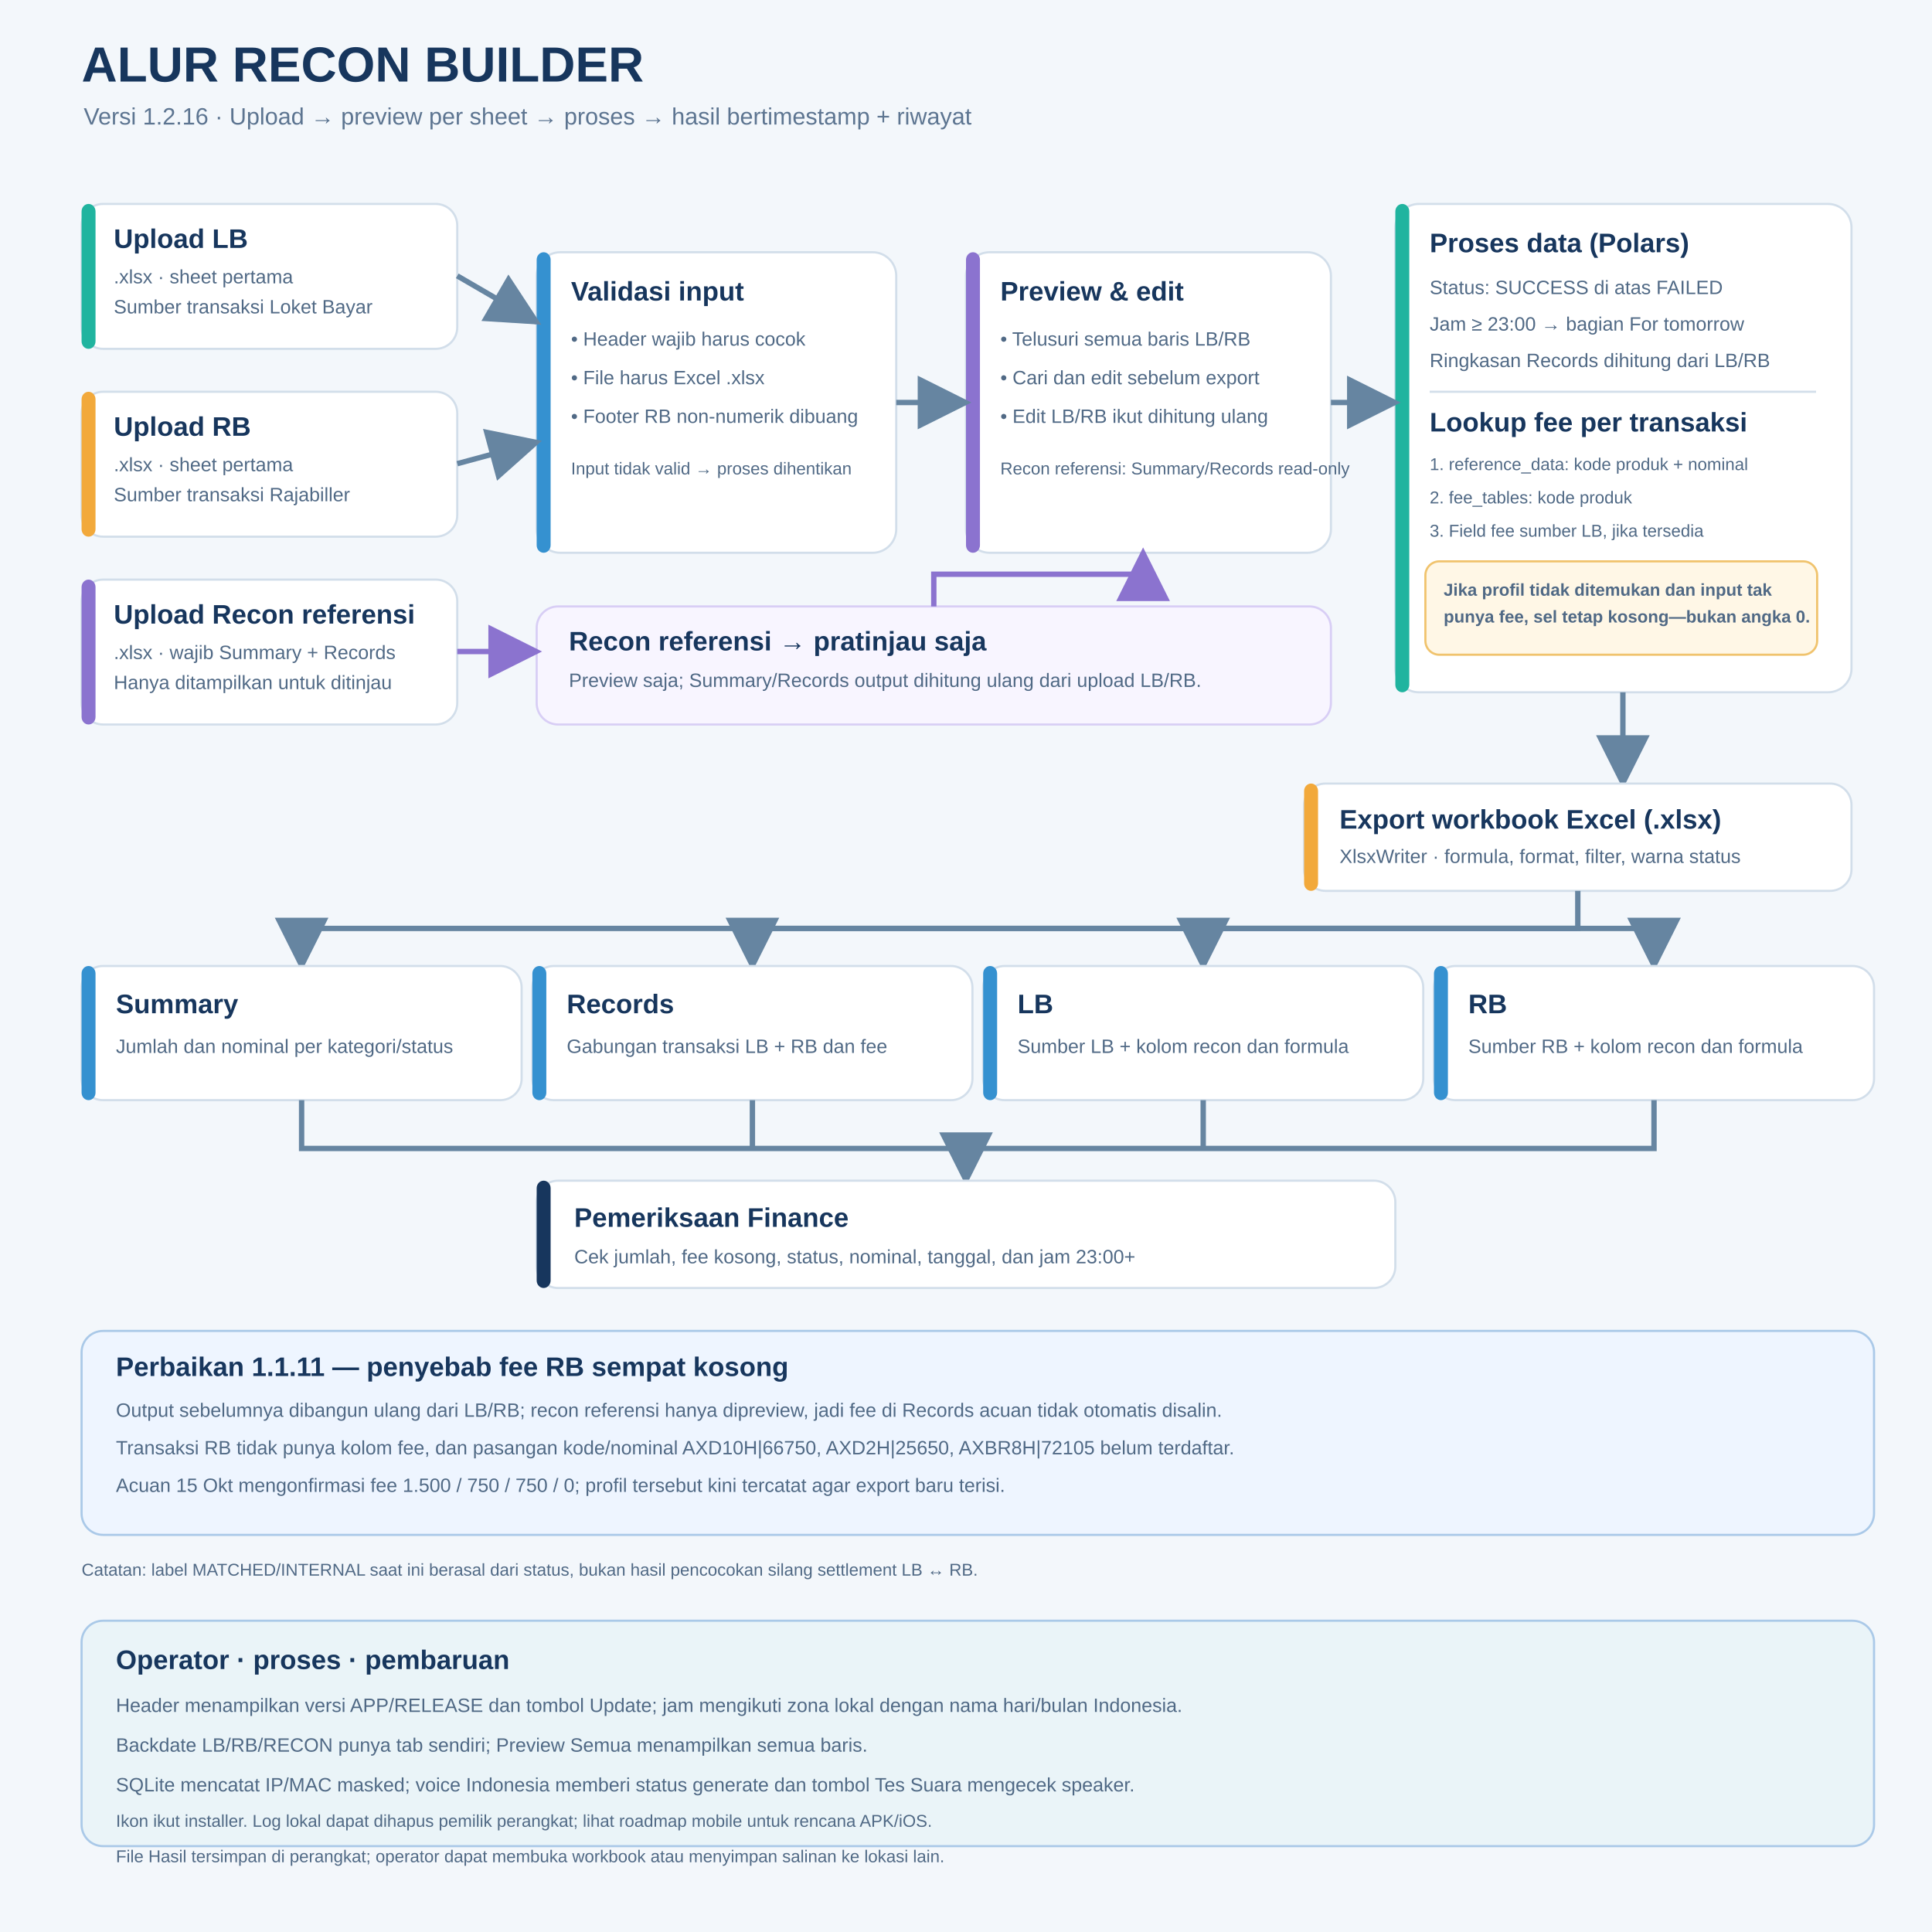
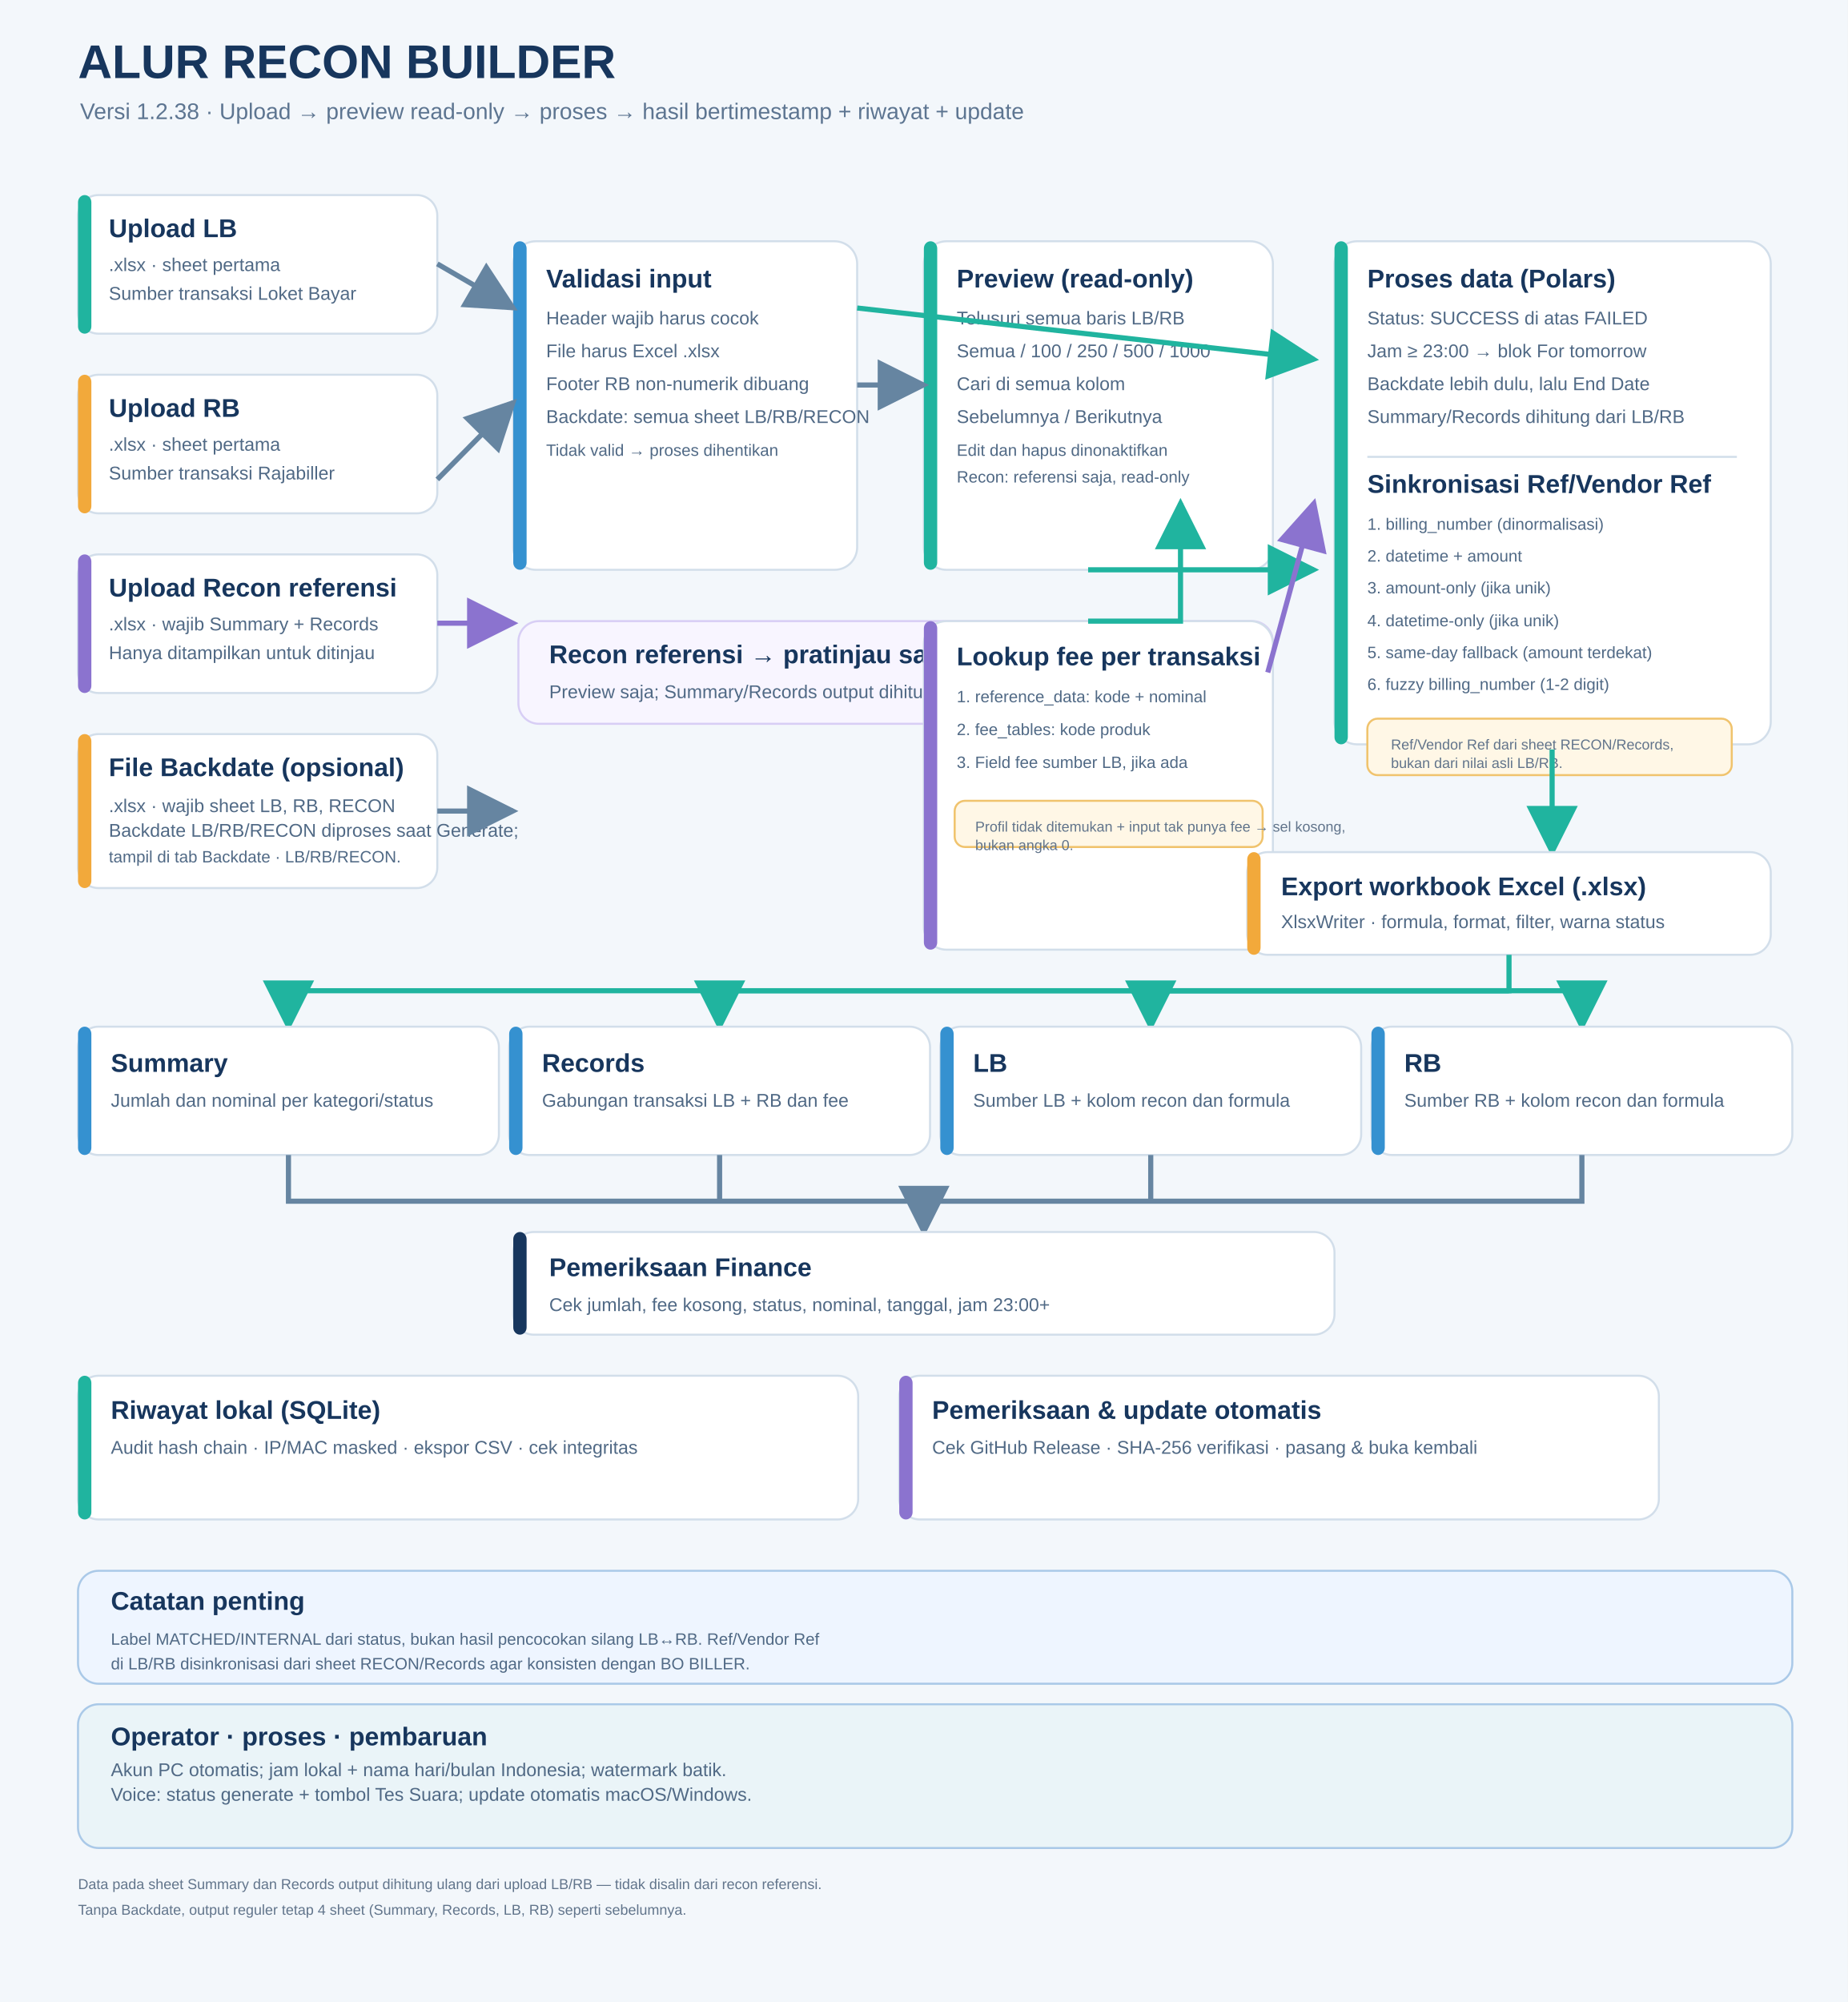
- <svg xmlns="http://www.w3.org/2000/svg" width="1800" height="1800" viewBox="0 0 1800 1800">
+ <svg xmlns="http://www.w3.org/2000/svg" width="1800" height="1950" viewBox="0 0 1800 1950">
  <defs>
    <marker id="arrow" markerWidth="12" markerHeight="12" refX="10" refY="6" orient="auto">
      <path d="M1 1 L11 6 L1 11 Z" fill="#6685a1" />
    </marker>
    <marker id="arrow-purple" markerWidth="12" markerHeight="12" refX="10" refY="6" orient="auto">
      <path d="M1 1 L11 6 L1 11 Z" fill="#8b73cf" />
+     </marker>
+     <marker id="arrow-teal" markerWidth="12" markerHeight="12" refX="10" refY="6" orient="auto">
+       <path d="M1 1 L11 6 L1 11 Z" fill="#20b49f" />
    </marker>
    <style>
      text { font-family: Arial, Helvetica, sans-serif; fill: #17365d; }
      .title { font-size: 46px; font-weight: 700; }
      .subtitle { font-size: 22px; fill: #5d7591; }
      .heading { font-size: 25px; font-weight: 700; }
      .body { font-size: 18px; fill: #506985; }
      .small { font-size: 16px; fill: #506985; }
+       .tiny { font-size: 14px; fill: #61748B; }
      .card { fill: #ffffff; stroke: #d2deea; stroke-width: 2; }
      .connector { fill: none; stroke: #6685a1; stroke-width: 5; marker-end: url(#arrow); }
      .reference { fill: none; stroke: #8b73cf; stroke-width: 5; marker-end: url(#arrow-purple); }
+       .teal-connector { fill: none; stroke: #20b49f; stroke-width: 5; marker-end: url(#arrow-teal); }
    </style>
  </defs>
-   <rect width="1800" height="1800" fill="#f3f7fb" />
+   <rect width="1800" height="1950" fill="#f3f7fb" />
  <text x="76" y="76" class="title">ALUR RECON BUILDER</text>
-   <text x="78" y="116" class="subtitle">Versi 1.2.16 · Upload → preview per sheet → proses → hasil bertimestamp + riwayat</text>
+   <text x="78" y="116" class="subtitle">Versi 1.2.38 · Upload → preview read-only → proses → hasil bertimestamp + riwayat + update</text>
  <rect x="76" y="190" width="350" height="135" rx="20" class="card" />
  <rect x="76" y="190" width="13" height="135" rx="7" fill="#20b49f" />
  <text x="106" y="231" class="heading">Upload LB</text>
  <text x="106" y="264" class="body">.xlsx · sheet pertama</text>
  <text x="106" y="292" class="body">Sumber transaksi Loket Bayar</text>
  <rect x="76" y="365" width="350" height="135" rx="20" class="card" />
  <rect x="76" y="365" width="13" height="135" rx="7" fill="#f2a93b" />
  <text x="106" y="406" class="heading">Upload RB</text>
  <text x="106" y="439" class="body">.xlsx · sheet pertama</text>
  <text x="106" y="467" class="body">Sumber transaksi Rajabiller</text>
  <rect x="76" y="540" width="350" height="135" rx="20" class="card" />
  <rect x="76" y="540" width="13" height="135" rx="7" fill="#8b73cf" />
  <text x="106" y="581" class="heading">Upload Recon referensi</text>
  <text x="106" y="614" class="body">.xlsx · wajib Summary + Records</text>
  <text x="106" y="642" class="body">Hanya ditampilkan untuk ditinjau</text>
-   <rect x="500" y="235" width="335" height="280" rx="22" class="card" />
-   <rect x="500" y="235" width="13" height="280" rx="7" fill="#3591d0" />
+   <rect x="76" y="715" width="350" height="150" rx="20" class="card" />
+   <rect x="76" y="715" width="13" height="150" rx="7" fill="#f2a93b" />
+   <text x="106" y="756" class="heading">File Backdate (opsional)</text>
+   <text x="106" y="791" class="body">.xlsx · wajib sheet LB, RB, RECON</text>
+   <text x="106" y="815" class="body">Backdate LB/RB/RECON diproses saat Generate;</text>
+   <text x="106" y="840" class="small">tampil di tab Backdate · LB/RB/RECON.</text>
+   <rect x="500" y="235" width="335" height="320" rx="22" class="card" />
+   <rect x="500" y="235" width="13" height="320" rx="7" fill="#3591d0" />
  <text x="532" y="280" class="heading">Validasi input</text>
-   <text x="532" y="322" class="body">• Header wajib harus cocok</text>
-   <text x="532" y="358" class="body">• File harus Excel .xlsx</text>
-   <text x="532" y="394" class="body">• Footer RB non-numerik dibuang</text>
-   <text x="532" y="442" class="small">Input tidak valid → proses dihentikan</text>
-   <rect x="900" y="235" width="340" height="280" rx="22" class="card" />
-   <rect x="900" y="235" width="13" height="280" rx="7" fill="#8b73cf" />
-   <text x="932" y="280" class="heading">Preview &amp; edit</text>
-   <text x="932" y="322" class="body">• Telusuri semua baris LB/RB</text>
-   <text x="932" y="358" class="body">• Cari dan edit sebelum export</text>
-   <text x="932" y="394" class="body">• Edit LB/RB ikut dihitung ulang</text>
-   <text x="932" y="442" class="small">Recon referensi: Summary/Records read-only</text>
-   <rect x="1300" y="190" width="425" height="455" rx="22" class="card" />
-   <rect x="1300" y="190" width="13" height="455" rx="7" fill="#20b49f" />
-   <text x="1332" y="235" class="heading">Proses data (Polars)</text>
-   <text x="1332" y="274" class="body">Status: SUCCESS di atas FAILED</text>
-   <text x="1332" y="308" class="body">Jam ≥ 23:00 → bagian For tomorrow</text>
-   <text x="1332" y="342" class="body">Ringkasan Records dihitung dari LB/RB</text>
-   <line x1="1332" y1="365" x2="1692" y2="365" stroke="#d2deea" stroke-width="2" />
-   <text x="1332" y="402" class="heading">Lookup fee per transaksi</text>
-   <text x="1332" y="438" class="small">1. reference_data: kode produk + nominal</text>
-   <text x="1332" y="469" class="small">2. fee_tables: kode produk</text>
-   <text x="1332" y="500" class="small">3. Field fee sumber LB, jika tersedia</text>
-   <rect x="1328" y="523" width="365" height="87" rx="13" fill="#fff7e6" stroke="#f0c36d" stroke-width="2" />
-   <text x="1345" y="555" class="small" font-weight="700">Jika profil tidak ditemukan dan input tak</text>
-   <text x="1345" y="580" class="small" font-weight="700">punya fee, sel tetap kosong—bukan angka 0.</text>
-   <rect x="500" y="565" width="740" height="110" rx="20" fill="#f8f5ff" stroke="#d8cef5" stroke-width="2" />
-   <text x="530" y="606" class="heading">Recon referensi → pratinjau saja</text>
-   <text x="530" y="640" class="body">Preview saja; Summary/Records output dihitung ulang dari upload LB/RB.</text>
+   <text x="532" y="316" class="body">Header wajib harus cocok</text>
+   <text x="532" y="348" class="body">File harus Excel .xlsx</text>
+   <text x="532" y="380" class="body">Footer RB non-numerik dibuang</text>
+   <text x="532" y="412" class="body">Backdate: semua sheet LB/RB/RECON</text>
+   <text x="532" y="444" class="small">Tidak valid → proses dihentikan</text>
+   <rect x="900" y="235" width="340" height="320" rx="22" class="card" />
+   <rect x="900" y="235" width="13" height="320" rx="7" fill="#20b49f" />
+   <text x="932" y="280" class="heading">Preview (read-only)</text>
+   <text x="932" y="316" class="body">Telusuri semua baris LB/RB</text>
+   <text x="932" y="348" class="body">Semua / 100 / 250 / 500 / 1000</text>
+   <text x="932" y="380" class="body">Cari di semua kolom</text>
+   <text x="932" y="412" class="body">Sebelumnya / Berikutnya</text>
+   <text x="932" y="444" class="small">Edit dan hapus dinonaktifkan</text>
+   <text x="932" y="470" class="small">Recon: referensi saja, read-only</text>
+   <rect x="505" y="605" width="735" height="100" rx="20" fill="#f8f5ff" stroke="#d8cef5" stroke-width="2" />
+   <text x="535" y="646" class="heading">Recon referensi → pratinjau saja</text>
+   <text x="535" y="680" class="body">Preview saja; Summary/Records output dihitung ulang dari upload LB/RB.</text>
  <path d="M426 257 L500 300" class="connector" />
-   <path d="M426 432 L500 412" class="connector" />
+   <path d="M426 467 L500 392" class="connector" />
+   <path d="M426 607 L500 607" class="reference" />
+   <path d="M426 790 L500 790" class="connector" />
  <path d="M835 375 L900 375" class="connector" />
-   <path d="M1240 375 L1300 375" class="connector" />
-   <path d="M426 607 L500 607" class="reference" />
-   <path d="M870 565 L870 535 L1065 535 L1065 515" class="reference" />
-   <path d="M1512 645 L1512 730" class="connector" />
-   <rect x="1215" y="730" width="510" height="100" rx="20" class="card" />
-   <rect x="1215" y="730" width="13" height="100" rx="7" fill="#f2a93b" />
-   <text x="1248" y="772" class="heading">Export workbook Excel (.xlsx)</text>
-   <text x="1248" y="804" class="body">XlsxWriter · formula, format, filter, warna status</text>
-   <path d="M1470 830 L1470 865 L281 865 L281 900" class="connector" />
-   <path d="M1470 865 L701 865 L701 900" class="connector" />
-   <path d="M1470 865 L1121 865 L1121 900" class="connector" />
-   <path d="M1470 865 L1541 865 L1541 900" class="connector" />
-   <rect x="76" y="900" width="410" height="125" rx="20" class="card" />
-   <rect x="76" y="900" width="13" height="125" rx="7" fill="#3591d0" />
-   <text x="108" y="944" class="heading">Summary</text>
-   <text x="108" y="981" class="body">Jumlah dan nominal per kategori/status</text>
-   <rect x="496" y="900" width="410" height="125" rx="20" class="card" />
-   <rect x="496" y="900" width="13" height="125" rx="7" fill="#3591d0" />
-   <text x="528" y="944" class="heading">Records</text>
-   <text x="528" y="981" class="body">Gabungan transaksi LB + RB dan fee</text>
-   <rect x="916" y="900" width="410" height="125" rx="20" class="card" />
-   <rect x="916" y="900" width="13" height="125" rx="7" fill="#3591d0" />
-   <text x="948" y="944" class="heading">LB</text>
-   <text x="948" y="981" class="body">Sumber LB + kolom recon dan formula</text>
-   <rect x="1336" y="900" width="410" height="125" rx="20" class="card" />
-   <rect x="1336" y="900" width="13" height="125" rx="7" fill="#3591d0" />
-   <text x="1368" y="944" class="heading">RB</text>
-   <text x="1368" y="981" class="body">Sumber RB + kolom recon dan formula</text>
-   <path d="M281 1025 L281 1070 L900 1070 L900 1100" class="connector" />
-   <path d="M701 1025 L701 1070" fill="none" stroke="#6685a1" stroke-width="5" />
-   <path d="M1121 1025 L1121 1070" fill="none" stroke="#6685a1" stroke-width="5" />
-   <path d="M1541 1025 L1541 1070 L900 1070" fill="none" stroke="#6685a1" stroke-width="5" />
-   <rect x="500" y="1100" width="800" height="100" rx="20" class="card" />
-   <rect x="500" y="1100" width="13" height="100" rx="7" fill="#17365d" />
-   <text x="535" y="1143" class="heading">Pemeriksaan Finance</text>
-   <text x="535" y="1177" class="body">Cek jumlah, fee kosong, status, nominal, tanggal, dan jam 23:00+</text>
-   <rect x="76" y="1240" width="1670" height="190" rx="20" fill="#eef5ff" stroke="#aac9e8" stroke-width="2" />
-   <text x="108" y="1282" class="heading">Perbaikan 1.1.11 — penyebab fee RB sempat kosong</text>
-   <text x="108" y="1320" class="body">Output sebelumnya dibangun ulang dari LB/RB; recon referensi hanya dipreview, jadi fee di Records acuan tidak otomatis disalin.</text>
-   <text x="108" y="1355" class="body">Transaksi RB tidak punya kolom fee, dan pasangan kode/nominal AXD10H|66750, AXD2H|25650, AXBR8H|72105 belum terdaftar.</text>
-   <text x="108" y="1390" class="body">Acuan 15 Okt mengonfirmasi fee 1.500 / 750 / 750 / 0; profil tersebut kini tercatat agar export baru terisi.</text>
-   <text x="76" y="1468" class="small">Catatan: label MATCHED/INTERNAL saat ini berasal dari status, bukan hasil pencocokan silang settlement LB ↔ RB.</text>
-   <rect x="76" y="1510" width="1670" height="210" rx="20" fill="#eaf4f8" stroke="#aac9e8" stroke-width="2" />
-   <text x="108" y="1555" class="heading">Operator · proses · pembaruan</text>
-   <text x="108" y="1595" class="body">Header menampilkan versi APP/RELEASE dan tombol Update; jam mengikuti zona lokal dengan nama hari/bulan Indonesia.</text>
-   <text x="108" y="1632" class="body">Backdate LB/RB/RECON punya tab sendiri; Preview Semua menampilkan semua baris.</text>
-   <text x="108" y="1669" class="body">SQLite mencatat IP/MAC masked; voice Indonesia memberi status generate dan tombol Tes Suara mengecek speaker.</text>
-   <text x="108" y="1702" class="small">Ikon ikut installer. Log lokal dapat dihapus pemilik perangkat; lihat roadmap mobile untuk rencana APK/iOS.</text>
-   <text x="108" y="1735" class="small">File Hasil tersimpan di perangkat; operator dapat membuka workbook atau menyimpan salinan ke lokasi lain.</text>
+   <rect x="1300" y="235" width="425" height="490" rx="22" class="card" />
+   <rect x="1300" y="235" width="13" height="490" rx="7" fill="#20b49f" />
+   <text x="1332" y="280" class="heading">Proses data (Polars)</text>
+   <text x="1332" y="316" class="body">Status: SUCCESS di atas FAILED</text>
+   <text x="1332" y="348" class="body">Jam ≥ 23:00 → blok For tomorrow</text>
+   <text x="1332" y="380" class="body">Backdate lebih dulu, lalu End Date</text>
+   <text x="1332" y="412" class="body">Summary/Records dihitung dari LB/RB</text>
+   <line x1="1332" y1="445" x2="1692" y2="445" stroke="#d2deea" stroke-width="2" />
+   <text x="1332" y="480" class="heading">Sinkronisasi Ref/Vendor Ref</text>
+   <text x="1332" y="516" class="small">1. billing_number (dinormalisasi)</text>
+   <text x="1332" y="547" class="small">2. datetime + amount</text>
+   <text x="1332" y="578" class="small">3. amount-only (jika unik)</text>
+   <text x="1332" y="610" class="small">4. datetime-only (jika unik)</text>
+   <text x="1332" y="641" class="small">5. same-day fallback (amount terdekat)</text>
+   <text x="1332" y="672" class="small">6. fuzzy billing_number (1-2 digit)</text>
+   <rect x="1332" y="700" width="355" height="55" rx="10" fill="#fff7e6" stroke="#f0c36d" stroke-width="2" />
+   <text x="1355" y="730" class="tiny">Ref/Vendor Ref dari sheet RECON/Records,</text>
+   <text x="1355" y="748" class="tiny">bukan dari nilai asli LB/RB.</text>
+   <rect x="900" y="605" width="340" height="320" rx="22" class="card" />
+   <rect x="900" y="605" width="13" height="320" rx="7" fill="#8b73cf" />
+   <text x="932" y="648" class="heading">Lookup fee per transaksi</text>
+   <text x="932" y="684" class="small">1. reference_data: kode + nominal</text>
+   <text x="932" y="716" class="small">2. fee_tables: kode produk</text>
+   <text x="932" y="748" class="small">3. Field fee sumber LB, jika ada</text>
+   <rect x="930" y="780" width="300" height="45" rx="10" fill="#fff7e6" stroke="#f0c36d" stroke-width="2" />
+   <text x="950" y="810" class="tiny">Profil tidak ditemukan + input tak punya fee → sel kosong,</text>
+   <text x="950" y="828" class="tiny">bukan angka 0.</text>
+   <path d="M1060 555 L1280 555" class="teal-connector" />
+   <path d="M835 300 L1280 350" class="teal-connector" />
+   <path d="M1235 655 L1280 490" class="reference" />
+   <path d="M1060 605 L1150 605 L1150 490" class="teal-connector" />
+   <path d="M1512 730 L1512 830" class="teal-connector" />
+   <rect x="1215" y="830" width="510" height="100" rx="20" class="card" />
+   <rect x="1215" y="830" width="13" height="100" rx="7" fill="#f2a93b" />
+   <text x="1248" y="872" class="heading">Export workbook Excel (.xlsx)</text>
+   <text x="1248" y="904" class="body">XlsxWriter · formula, format, filter, warna status</text>
+   <path d="M1470 930 L1470 965 L281 965 L281 1000" class="teal-connector" />
+   <path d="M1470 965 L701 965 L701 1000" class="teal-connector" />
+   <path d="M1470 965 L1121 965 L1121 1000" class="teal-connector" />
+   <path d="M1470 965 L1541 965 L1541 1000" class="teal-connector" />
+   <rect x="76" y="1000" width="410" height="125" rx="20" class="card" />
+   <rect x="76" y="1000" width="13" height="125" rx="7" fill="#3591d0" />
+   <text x="108" y="1044" class="heading">Summary</text>
+   <text x="108" y="1078" class="body">Jumlah dan nominal per kategori/status</text>
+   <rect x="496" y="1000" width="410" height="125" rx="20" class="card" />
+   <rect x="496" y="1000" width="13" height="125" rx="7" fill="#3591d0" />
+   <text x="528" y="1044" class="heading">Records</text>
+   <text x="528" y="1078" class="body">Gabungan transaksi LB + RB dan fee</text>
+   <rect x="916" y="1000" width="410" height="125" rx="20" class="card" />
+   <rect x="916" y="1000" width="13" height="125" rx="7" fill="#3591d0" />
+   <text x="948" y="1044" class="heading">LB</text>
+   <text x="948" y="1078" class="body">Sumber LB + kolom recon dan formula</text>
+   <rect x="1336" y="1000" width="410" height="125" rx="20" class="card" />
+   <rect x="1336" y="1000" width="13" height="125" rx="7" fill="#3591d0" />
+   <text x="1368" y="1044" class="heading">RB</text>
+   <text x="1368" y="1078" class="body">Sumber RB + kolom recon dan formula</text>
+   <path d="M281 1125 L281 1170 L900 1170 L900 1200" class="connector" />
+   <path d="M701 1125 L701 1170" fill="none" stroke="#6685a1" stroke-width="5" />
+   <path d="M1121 1125 L1121 1170" fill="none" stroke="#6685a1" stroke-width="5" />
+   <path d="M1541 1125 L1541 1170 L900 1170" fill="none" stroke="#6685a1" stroke-width="5" />
+   <rect x="500" y="1200" width="800" height="100" rx="20" class="card" />
+   <rect x="500" y="1200" width="13" height="100" rx="7" fill="#17365d" />
+   <text x="535" y="1243" class="heading">Pemeriksaan Finance</text>
+   <text x="535" y="1277" class="body">Cek jumlah, fee kosong, status, nominal, tanggal, jam 23:00+</text>
+   <rect x="76" y="1340" width="760" height="140" rx="20" class="card" />
+   <rect x="76" y="1340" width="13" height="140" rx="7" fill="#20b49f" />
+   <text x="108" y="1382" class="heading">Riwayat lokal (SQLite)</text>
+   <text x="108" y="1416" class="body">Audit hash chain · IP/MAC masked · ekspor CSV · cek integritas</text>
+   <rect x="876" y="1340" width="740" height="140" rx="20" class="card" />
+   <rect x="876" y="1340" width="13" height="140" rx="7" fill="#8b73cf" />
+   <text x="908" y="1382" class="heading">Pemeriksaan &amp; update otomatis</text>
+   <text x="908" y="1416" class="body">Cek GitHub Release · SHA-256 verifikasi · pasang &amp; buka kembali</text>
+   <rect x="76" y="1530" width="1670" height="110" rx="20" fill="#eef5ff" stroke="#aac9e8" stroke-width="2" />
+   <text x="108" y="1568" class="heading">Catatan penting</text>
+   <text x="108" y="1602" class="small">Label MATCHED/INTERNAL dari status, bukan hasil pencocokan silang LB↔RB. Ref/Vendor Ref</text>
+   <text x="108" y="1626" class="small">di LB/RB disinkronisasi dari sheet RECON/Records agar konsisten dengan BO BILLER.</text>
+   <rect x="76" y="1660" width="1670" height="140" rx="20" fill="#eaf4f8" stroke="#aac9e8" stroke-width="2" />
+   <text x="108" y="1700" class="heading">Operator · proses · pembaruan</text>
+   <text x="108" y="1730" class="body">Akun PC otomatis; jam lokal + nama hari/bulan Indonesia; watermark batik.</text>
+   <text x="108" y="1754" class="body">Voice: status generate + tombol Tes Suara; update otomatis macOS/Windows.</text>
+   <text x="76" y="1840" class="tiny">Data pada sheet Summary dan Records output dihitung ulang dari upload LB/RB — tidak disalin dari recon referensi.</text>
+   <text x="76" y="1865" class="tiny">Tanpa Backdate, output reguler tetap 4 sheet (Summary, Records, LB, RB) seperti sebelumnya.</text>
</svg>
